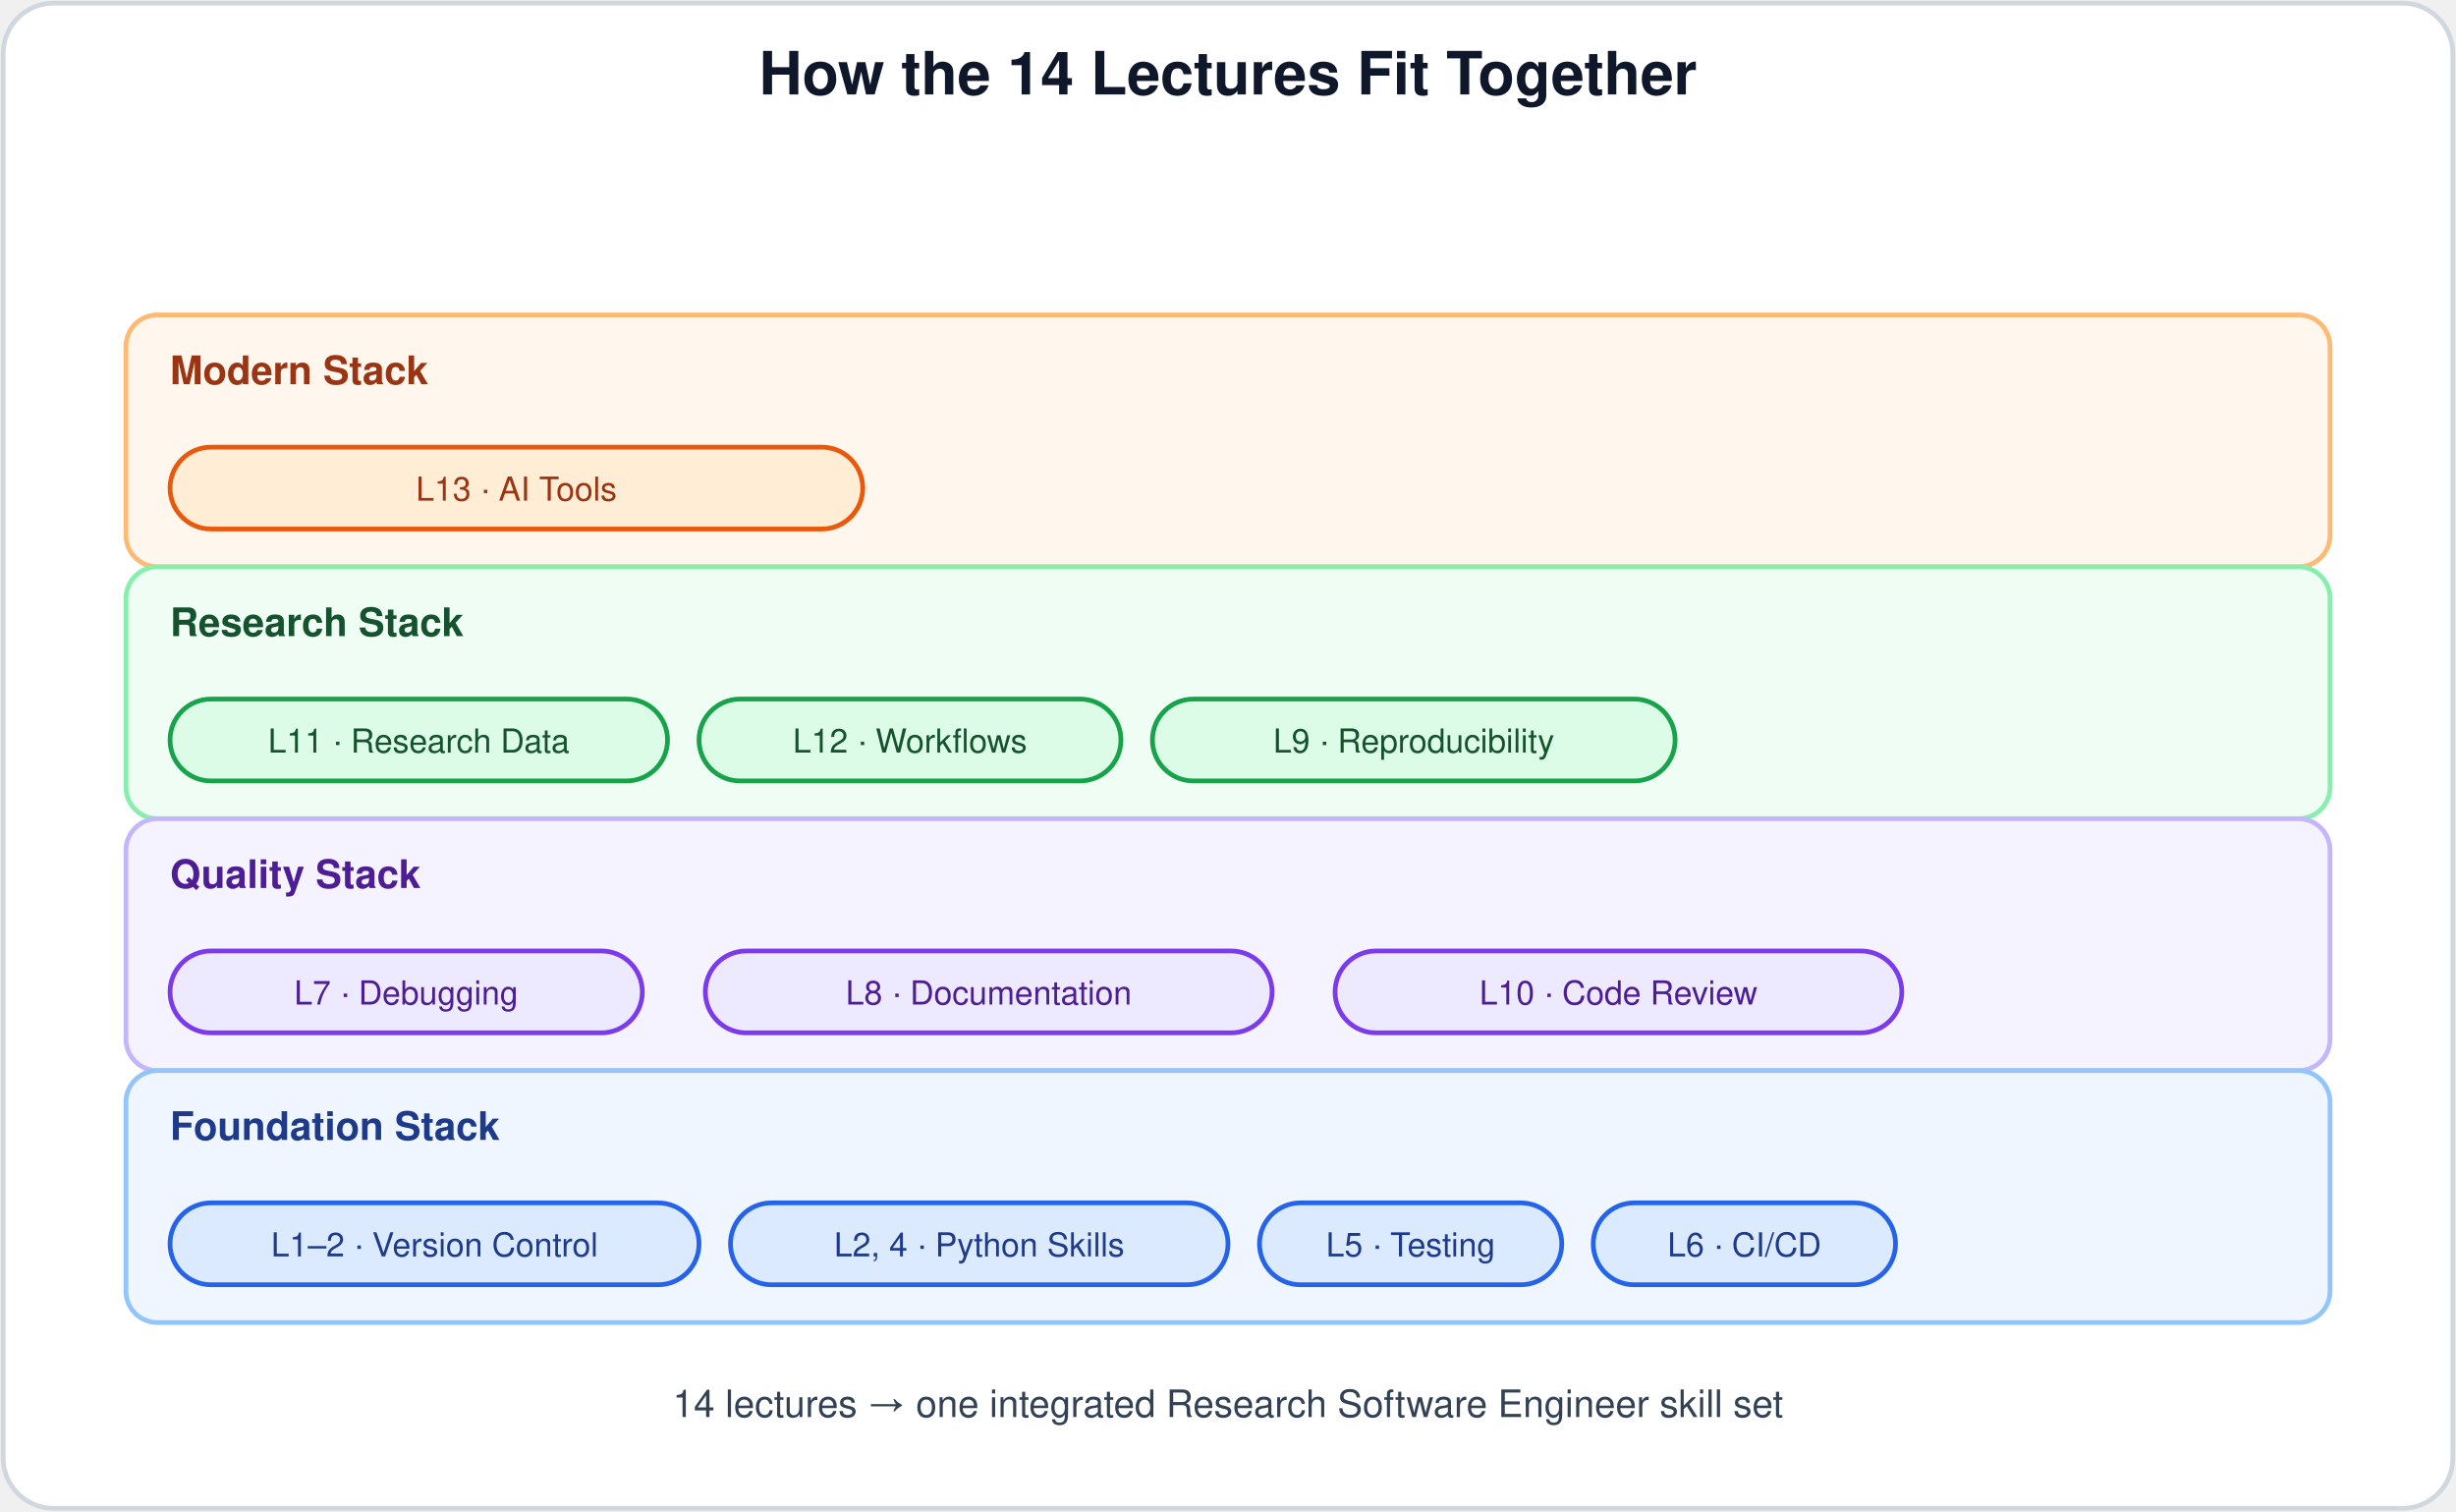
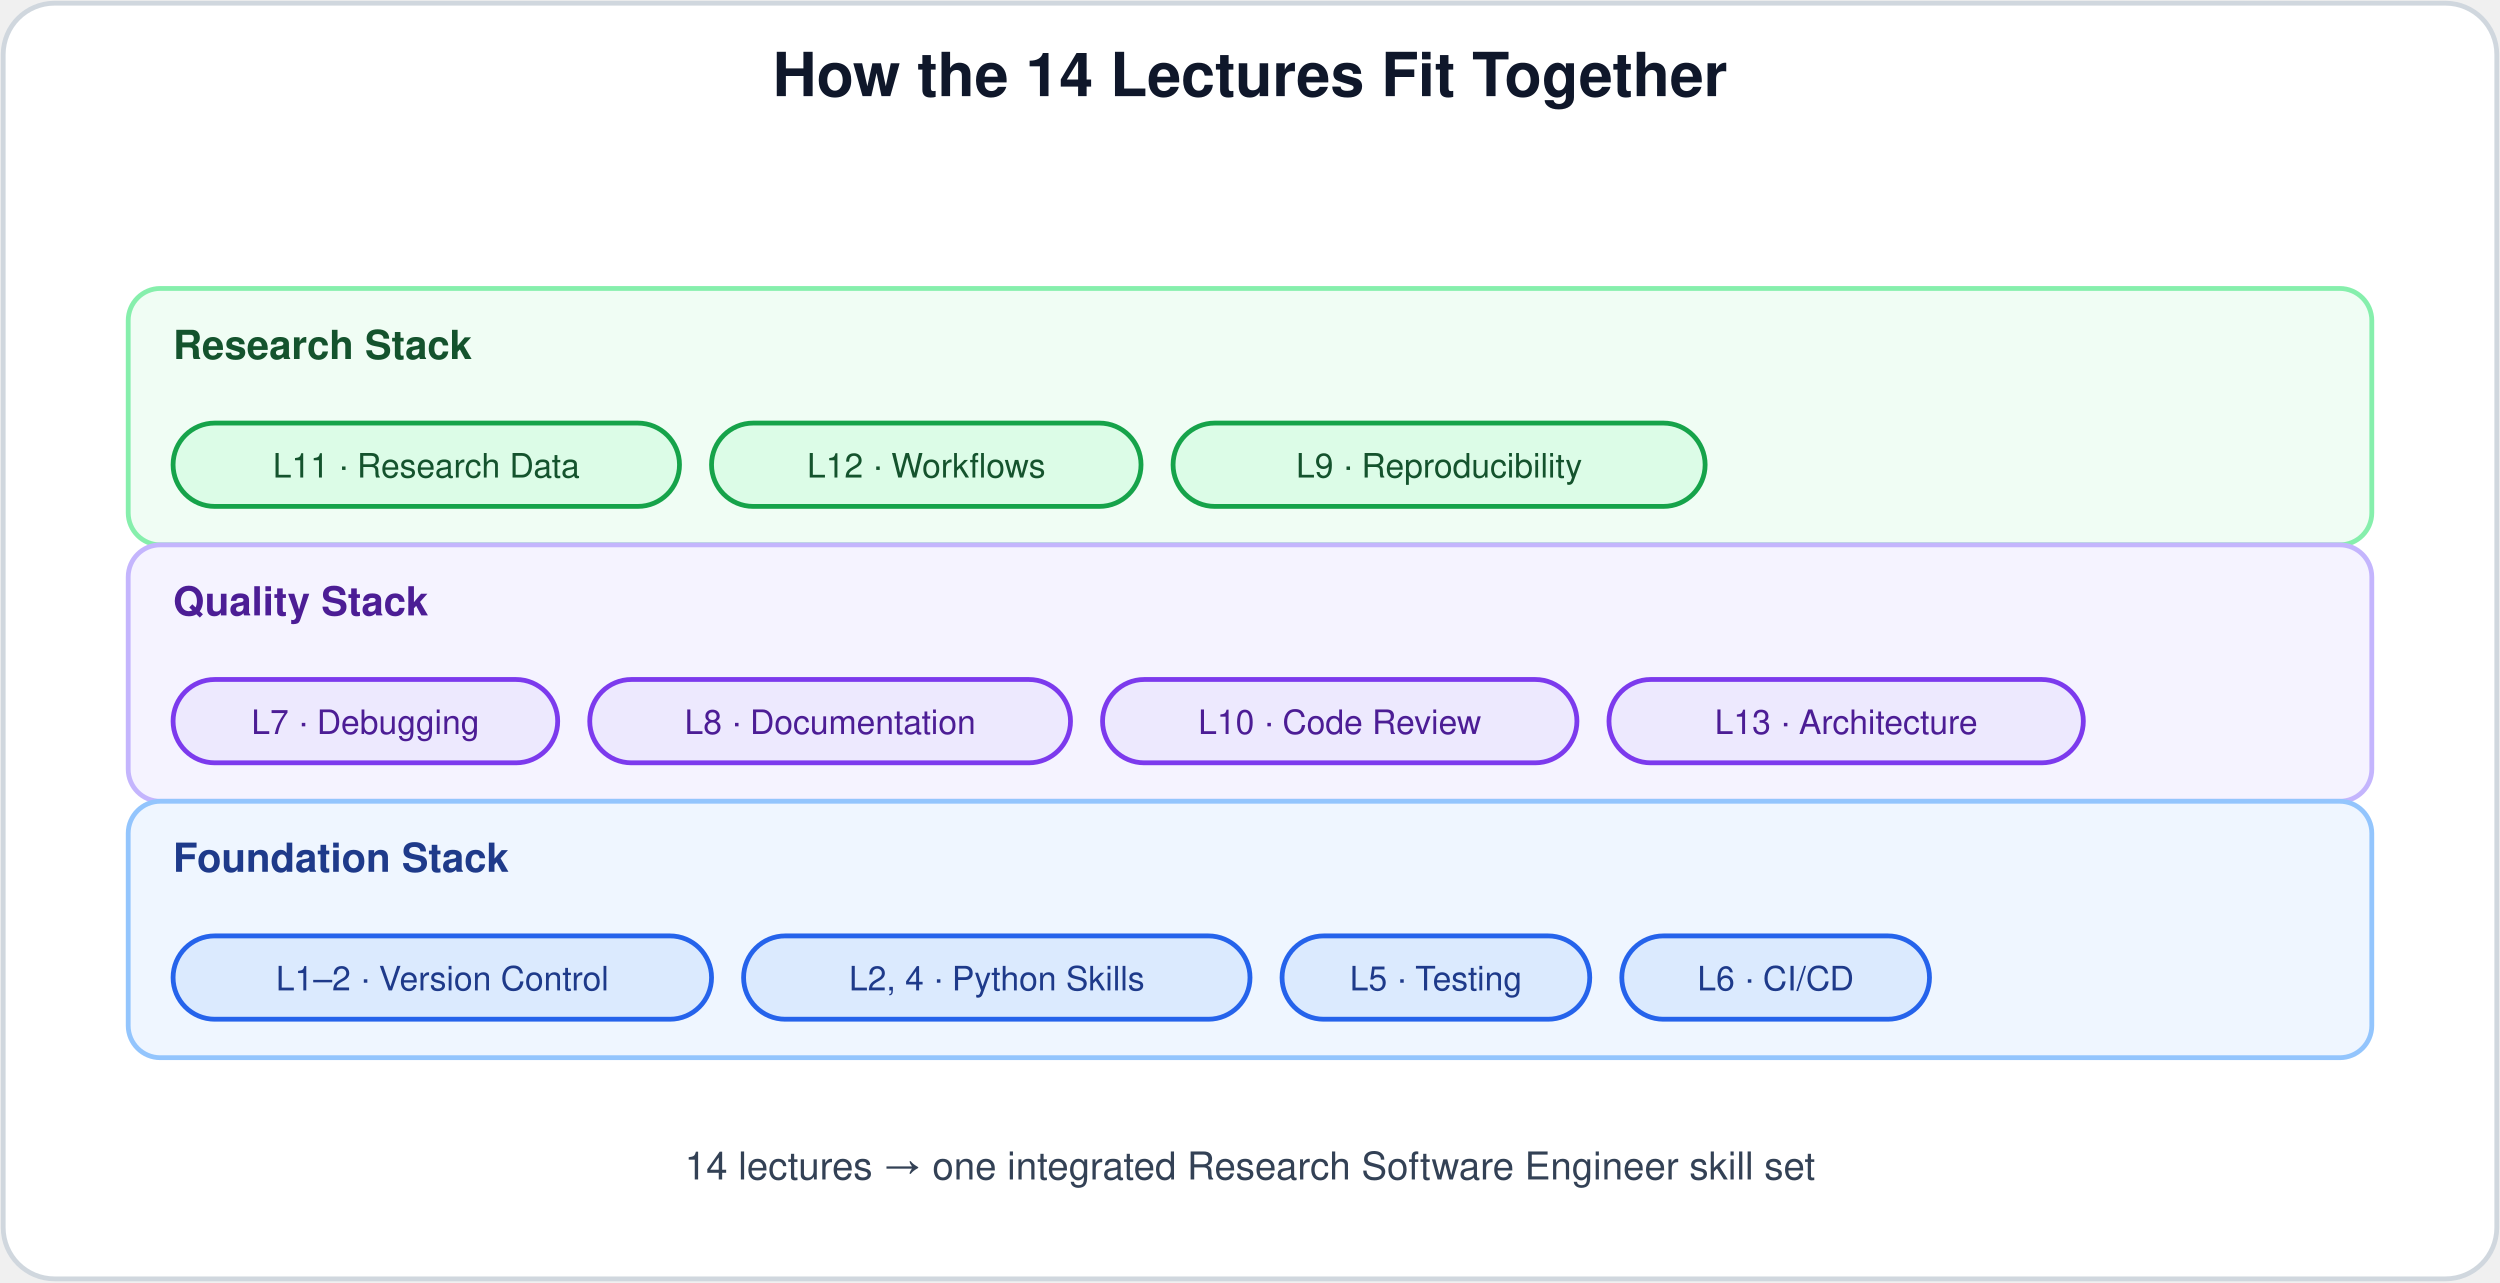
- <svg xmlns="http://www.w3.org/2000/svg" viewBox="0 0 780 480" role="img" aria-label="The fourteen lectures grouped into four stacks: a Foundation Stack of version control, Python skills, testing and CI/CD; a Quality Stack of debugging, documentation and code review; a Research Stack of research data, workflows and reproducibility; and a Modern Stack of AI tools on top.">
-   <rect x="1" y="1" width="778" height="478" rx="16" fill="#ffffff" stroke="#d0d7de" stroke-width="1.5" />
+ <svg xmlns="http://www.w3.org/2000/svg" viewBox="0 0 780 400" role="img" aria-label="The fourteen lectures grouped into three stacks: a Foundation Stack of version control, Python skills, testing and CI/CD; a Quality Stack of debugging, documentation, code review, and architecture and design; and a Research Stack of research data, workflows and reproducibility.">
+   <rect x="1" y="1" width="778" height="398" rx="16" fill="#ffffff" stroke="#d0d7de" stroke-width="1.5" />
  <text x="390" y="30" text-anchor="middle" font-family="Helvetica, Arial, sans-serif" font-size="19" font-weight="700" fill="#0f172a">How the 14 Lectures Fit Together</text>
-   <rect x="40" y="100" width="700" height="80" rx="10" fill="#fff7ed" stroke="#fdba74" stroke-width="1.5" />
-   <text x="54" y="122" font-family="Helvetica, Arial, sans-serif" font-size="12.5" font-weight="700" fill="#9a3412">Modern Stack</text>
-   <rect x="54" y="142" width="220" height="26" rx="13" fill="#ffedd5" stroke="#ea580c" stroke-width="1.5" />
-   <text x="164" y="159" text-anchor="middle" font-family="Helvetica, Arial, sans-serif" font-size="10.5" fill="#9a3412">L13 · AI Tools</text>
-   <rect x="40" y="180" width="700" height="80" rx="10" fill="#f0fdf4" stroke="#86efac" stroke-width="1.5" />
-   <text x="54" y="202" font-family="Helvetica, Arial, sans-serif" font-size="12.5" font-weight="700" fill="#14532d">Research Stack</text>
-   <rect x="54" y="222" width="158" height="26" rx="13" fill="#dcfce7" stroke="#16a34a" stroke-width="1.5" />
-   <text x="133" y="239" text-anchor="middle" font-family="Helvetica, Arial, sans-serif" font-size="10.5" fill="#14532d">L11 · Research Data</text>
-   <rect x="222" y="222" width="134" height="26" rx="13" fill="#dcfce7" stroke="#16a34a" stroke-width="1.5" />
-   <text x="289" y="239" text-anchor="middle" font-family="Helvetica, Arial, sans-serif" font-size="10.5" fill="#14532d">L12 · Workflows</text>
-   <rect x="366" y="222" width="166" height="26" rx="13" fill="#dcfce7" stroke="#16a34a" stroke-width="1.5" />
-   <text x="449" y="239" text-anchor="middle" font-family="Helvetica, Arial, sans-serif" font-size="10.5" fill="#14532d">L9 · Reproducibility</text>
-   <rect x="40" y="260" width="700" height="80" rx="10" fill="#f5f3ff" stroke="#c4b5fd" stroke-width="1.5" />
-   <text x="54" y="282" font-family="Helvetica, Arial, sans-serif" font-size="12.5" font-weight="700" fill="#4c1d95">Quality Stack</text>
-   <rect x="54" y="302" width="150" height="26" rx="13" fill="#ede9fe" stroke="#7c3aed" stroke-width="1.5" />
-   <text x="129" y="319" text-anchor="middle" font-family="Helvetica, Arial, sans-serif" font-size="10.5" fill="#4c1d95">L7 · Debugging</text>
-   <rect x="224" y="302" width="180" height="26" rx="13" fill="#ede9fe" stroke="#7c3aed" stroke-width="1.5" />
-   <text x="314" y="319" text-anchor="middle" font-family="Helvetica, Arial, sans-serif" font-size="10.5" fill="#4c1d95">L8 · Documentation</text>
-   <rect x="424" y="302" width="180" height="26" rx="13" fill="#ede9fe" stroke="#7c3aed" stroke-width="1.5" />
-   <text x="514" y="319" text-anchor="middle" font-family="Helvetica, Arial, sans-serif" font-size="10.5" fill="#4c1d95">L10 · Code Review</text>
-   <rect x="40" y="340" width="700" height="80" rx="10" fill="#eff6ff" stroke="#93c5fd" stroke-width="1.5" />
-   <text x="54" y="362" font-family="Helvetica, Arial, sans-serif" font-size="12.5" font-weight="700" fill="#1e3a8a">Foundation Stack</text>
-   <rect x="54" y="382" width="168" height="26" rx="13" fill="#dbeafe" stroke="#2563eb" stroke-width="1.5" />
-   <text x="138" y="399" text-anchor="middle" font-family="Helvetica, Arial, sans-serif" font-size="10.5" fill="#1e3a8a">L1–2 · Version Control</text>
-   <rect x="232" y="382" width="158" height="26" rx="13" fill="#dbeafe" stroke="#2563eb" stroke-width="1.5" />
-   <text x="311" y="399" text-anchor="middle" font-family="Helvetica, Arial, sans-serif" font-size="10.5" fill="#1e3a8a">L2, 4 · Python Skills</text>
-   <rect x="400" y="382" width="96" height="26" rx="13" fill="#dbeafe" stroke="#2563eb" stroke-width="1.5" />
-   <text x="448" y="399" text-anchor="middle" font-family="Helvetica, Arial, sans-serif" font-size="10.5" fill="#1e3a8a">L5 · Testing</text>
-   <rect x="506" y="382" width="96" height="26" rx="13" fill="#dbeafe" stroke="#2563eb" stroke-width="1.5" />
-   <text x="554" y="399" text-anchor="middle" font-family="Helvetica, Arial, sans-serif" font-size="10.5" fill="#1e3a8a">L6 · CI/CD</text>
-   <text x="390" y="450" text-anchor="middle" font-family="Helvetica, Arial, sans-serif" font-size="12" fill="#334155">14 lectures → one integrated Research Software Engineer skill set</text>
+   <rect x="40" y="90" width="700" height="80" rx="10" fill="#f0fdf4" stroke="#86efac" stroke-width="1.5" />
+   <text x="54" y="112" font-family="Helvetica, Arial, sans-serif" font-size="12.5" font-weight="700" fill="#14532d">Research Stack</text>
+   <rect x="54" y="132" width="158" height="26" rx="13" fill="#dcfce7" stroke="#16a34a" stroke-width="1.5" />
+   <text x="133" y="149" text-anchor="middle" font-family="Helvetica, Arial, sans-serif" font-size="10.5" fill="#14532d">L11 · Research Data</text>
+   <rect x="222" y="132" width="134" height="26" rx="13" fill="#dcfce7" stroke="#16a34a" stroke-width="1.5" />
+   <text x="289" y="149" text-anchor="middle" font-family="Helvetica, Arial, sans-serif" font-size="10.5" fill="#14532d">L12 · Workflows</text>
+   <rect x="366" y="132" width="166" height="26" rx="13" fill="#dcfce7" stroke="#16a34a" stroke-width="1.5" />
+   <text x="449" y="149" text-anchor="middle" font-family="Helvetica, Arial, sans-serif" font-size="10.5" fill="#14532d">L9 · Reproducibility</text>
+   <rect x="40" y="170" width="700" height="80" rx="10" fill="#f5f3ff" stroke="#c4b5fd" stroke-width="1.5" />
+   <text x="54" y="192" font-family="Helvetica, Arial, sans-serif" font-size="12.5" font-weight="700" fill="#4c1d95">Quality Stack</text>
+   <rect x="54" y="212" width="120" height="26" rx="13" fill="#ede9fe" stroke="#7c3aed" stroke-width="1.5" />
+   <text x="114" y="229" text-anchor="middle" font-family="Helvetica, Arial, sans-serif" font-size="10.5" fill="#4c1d95">L7 · Debugging</text>
+   <rect x="184" y="212" width="150" height="26" rx="13" fill="#ede9fe" stroke="#7c3aed" stroke-width="1.5" />
+   <text x="259" y="229" text-anchor="middle" font-family="Helvetica, Arial, sans-serif" font-size="10.5" fill="#4c1d95">L8 · Documentation</text>
+   <rect x="344" y="212" width="148" height="26" rx="13" fill="#ede9fe" stroke="#7c3aed" stroke-width="1.5" />
+   <text x="418" y="229" text-anchor="middle" font-family="Helvetica, Arial, sans-serif" font-size="10.5" fill="#4c1d95">L10 · Code Review</text>
+   <rect x="502" y="212" width="148" height="26" rx="13" fill="#ede9fe" stroke="#7c3aed" stroke-width="1.5" />
+   <text x="576" y="229" text-anchor="middle" font-family="Helvetica, Arial, sans-serif" font-size="10.5" fill="#4c1d95">L13 · Architecture</text>
+   <rect x="40" y="250" width="700" height="80" rx="10" fill="#eff6ff" stroke="#93c5fd" stroke-width="1.5" />
+   <text x="54" y="272" font-family="Helvetica, Arial, sans-serif" font-size="12.5" font-weight="700" fill="#1e3a8a">Foundation Stack</text>
+   <rect x="54" y="292" width="168" height="26" rx="13" fill="#dbeafe" stroke="#2563eb" stroke-width="1.5" />
+   <text x="138" y="309" text-anchor="middle" font-family="Helvetica, Arial, sans-serif" font-size="10.5" fill="#1e3a8a">L1–2 · Version Control</text>
+   <rect x="232" y="292" width="158" height="26" rx="13" fill="#dbeafe" stroke="#2563eb" stroke-width="1.5" />
+   <text x="311" y="309" text-anchor="middle" font-family="Helvetica, Arial, sans-serif" font-size="10.5" fill="#1e3a8a">L2, 4 · Python Skills</text>
+   <rect x="400" y="292" width="96" height="26" rx="13" fill="#dbeafe" stroke="#2563eb" stroke-width="1.5" />
+   <text x="448" y="309" text-anchor="middle" font-family="Helvetica, Arial, sans-serif" font-size="10.5" fill="#1e3a8a">L5 · Testing</text>
+   <rect x="506" y="292" width="96" height="26" rx="13" fill="#dbeafe" stroke="#2563eb" stroke-width="1.5" />
+   <text x="554" y="309" text-anchor="middle" font-family="Helvetica, Arial, sans-serif" font-size="10.5" fill="#1e3a8a">L6 · CI/CD</text>
+   <text x="390" y="368" text-anchor="middle" font-family="Helvetica, Arial, sans-serif" font-size="12" fill="#334155">14 lectures → one integrated Research Software Engineer skill set</text>
</svg>
